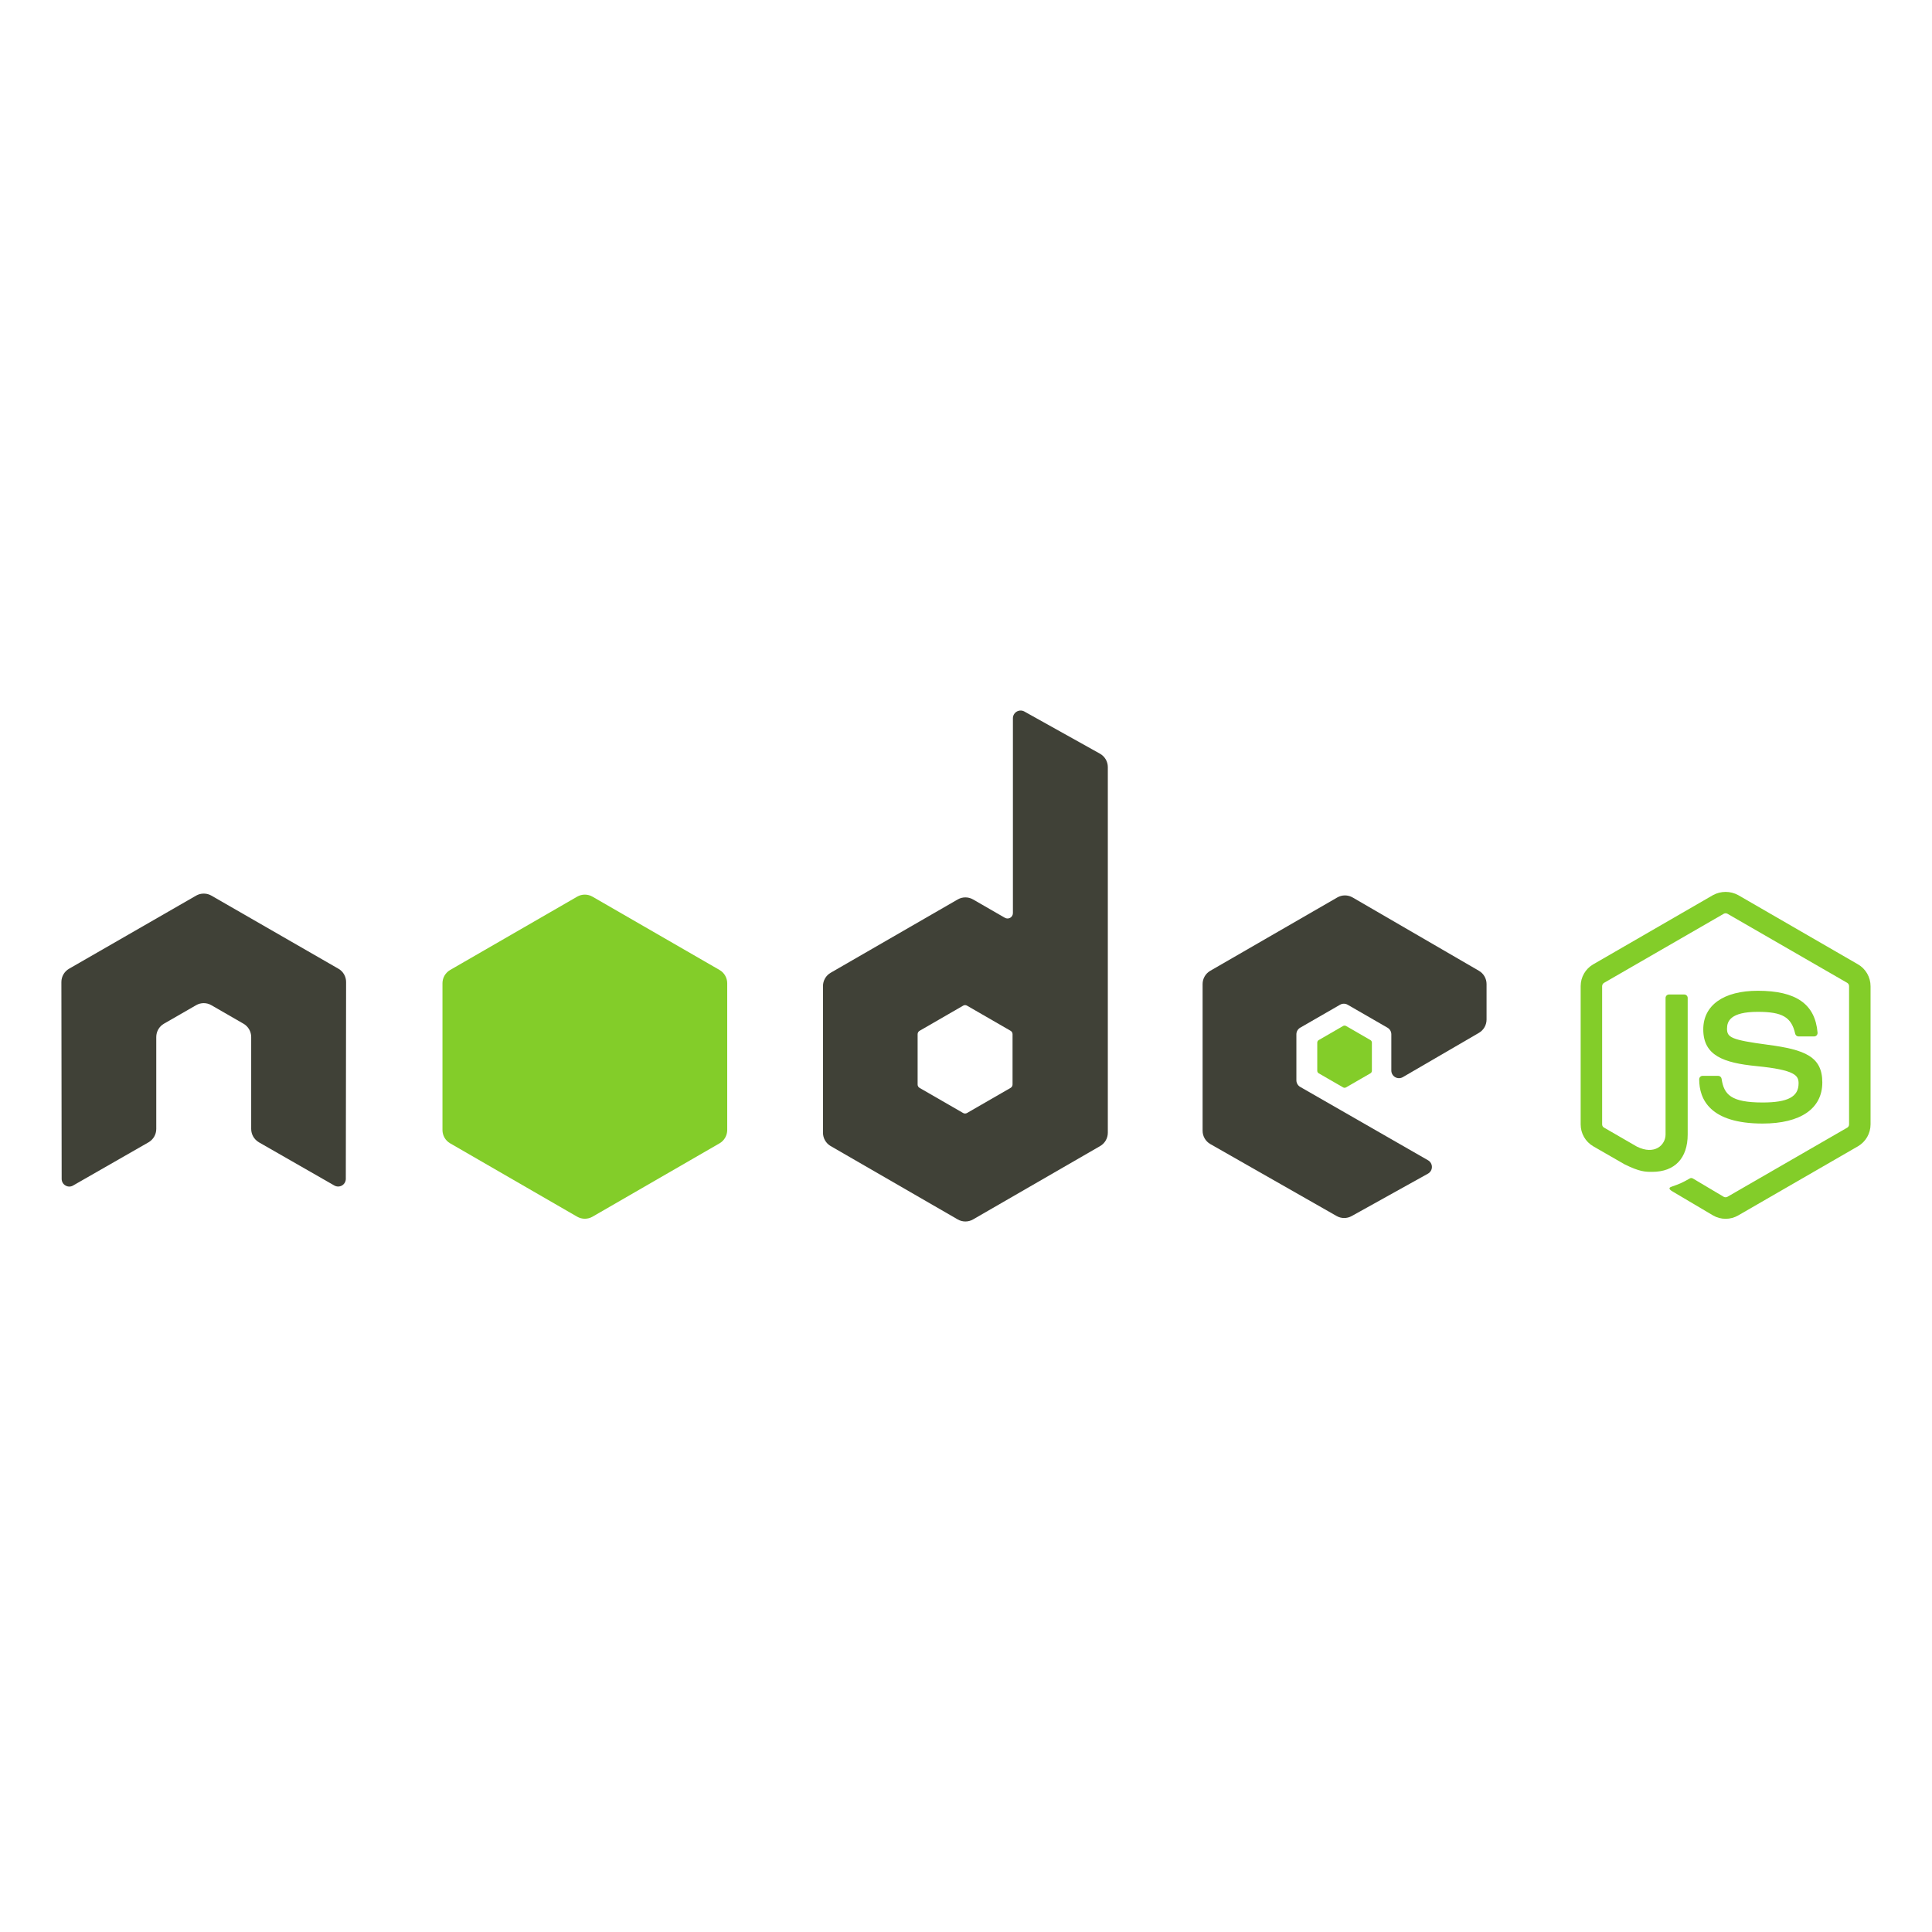
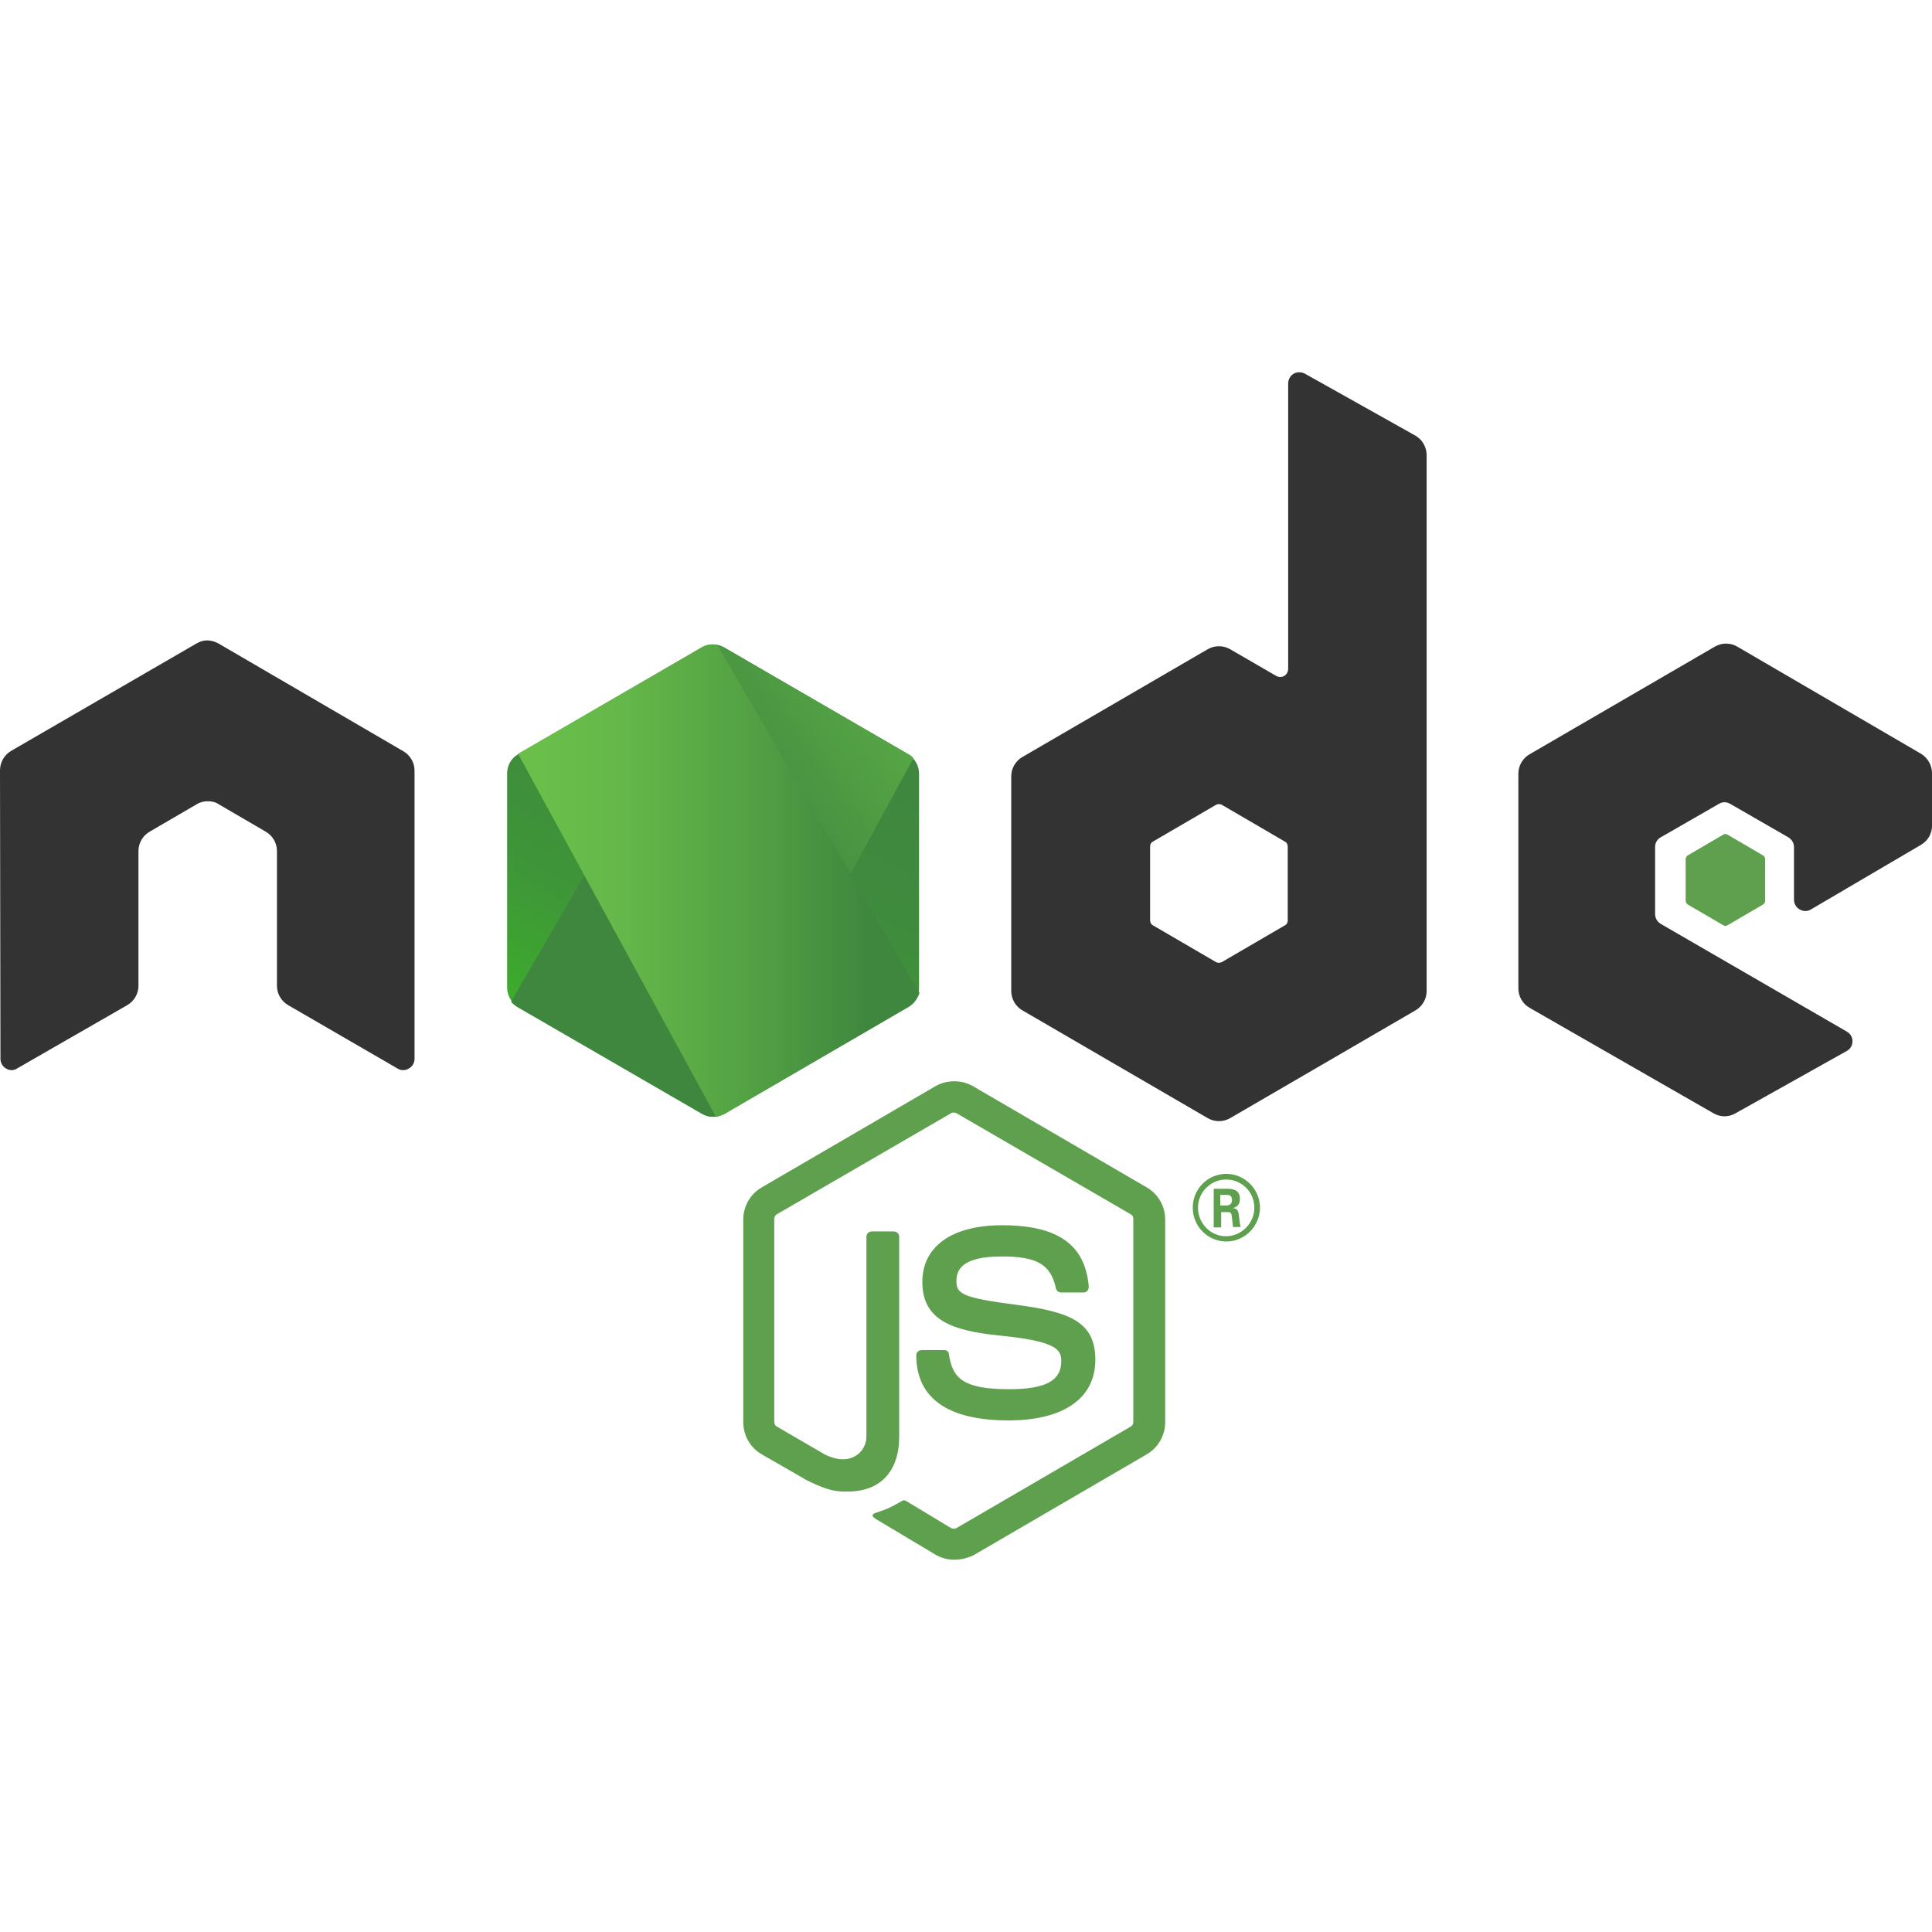
<svg xmlns="http://www.w3.org/2000/svg" viewBox="0 0 128 128">
-   <path fill="#83CD29" d="M114.325 80.749c-.29 0-.578-.076-.832-.224l-2.65-1.568c-.396-.221-.203-.3-.072-.345.528-.184.635-.227 1.198-.545.059-.033.136-.021.197.015l2.035 1.209a.261.261 0 00.246 0l7.937-4.581a.248.248 0 00.122-.215v-9.16a.256.256 0 00-.123-.219l-7.934-4.577a.254.254 0 00-.245 0l-7.933 4.578a.259.259 0 00-.125.218v9.16c0 .088.049.171.125.212l2.174 1.257c1.18.589 1.903-.105 1.903-.803v-9.045c0-.127.103-.228.23-.228h1.007c.125 0 .229.101.229.228v9.045c0 1.574-.857 2.477-2.35 2.477-.459 0-.82 0-1.828-.496l-2.081-1.198a1.676 1.676 0 01-.832-1.448v-9.16c0-.595.317-1.15.832-1.446l7.937-4.587a1.743 1.743 0 011.667 0l7.937 4.587c.514.297.833.852.833 1.446v9.16a1.68 1.68 0 01-.833 1.448l-7.937 4.582a1.651 1.651 0 01-.834.223m2.453-6.311c-3.475 0-4.202-1.595-4.202-2.932a.23.23 0 01.23-.229h1.026a.23.23 0 01.228.194c.154 1.045.617 1.572 2.718 1.572 1.671 0 2.383-.378 2.383-1.266 0-.512-.202-.891-2.8-1.146-2.172-.215-3.515-.694-3.515-2.433 0-1.601 1.35-2.557 3.612-2.557 2.543 0 3.801.883 3.96 2.777a.235.235 0 01-.06.176.236.236 0 01-.168.073h-1.031a.228.228 0 01-.223-.179c-.248-1.1-.848-1.451-2.479-1.451-1.825 0-2.037.637-2.037 1.112 0 .577.25.745 2.715 1.071 2.439.323 3.598.779 3.598 2.494.001 1.733-1.441 2.724-3.955 2.724" />
-   <path fill="#404137" d="M97.982 68.43c.313-.183.506-.517.506-.88v-2.354c0-.362-.192-.696-.506-.879l-8.364-4.856a1.017 1.017 0 00-1.019-.002l-8.416 4.859a1.018 1.018 0 00-.508.88v9.716c0 .365.196.703.514.884l8.363 4.765c.308.177.686.178.997.006l5.058-2.812a.508.508 0 00.006-.885l-8.468-4.86a.507.507 0 01-.256-.44v-3.046c0-.182.097-.349.254-.439l2.637-1.52a.505.505 0 01.507 0l2.637 1.52a.507.507 0 01.255.439v2.396a.507.507 0 00.764.44l5.039-2.932" />
-   <path fill="#83CD29" d="M88.984 67.974a.2.2 0 01.195 0l1.615.933c.06.035.097.1.097.169v1.865c0 .07-.037.134-.097.169l-1.615.932a.194.194 0 01-.195 0l-1.614-.932a.194.194 0 01-.098-.169v-1.865c0-.069.037-.134.098-.169l1.614-.933" />
-   <path fill="#404137" d="M67.083 71.854c0 .09-.048.174-.127.22l-2.89 1.666a.251.251 0 01-.254 0l-2.89-1.666a.255.255 0 01-.127-.22v-3.338c0-.09.049-.175.127-.221l2.89-1.668a.248.248 0 01.255 0l2.891 1.668a.258.258 0 01.126.221v3.338zm.781-24.716a.511.511 0 00-.756.444v12.915a.359.359 0 01-.177.308.359.359 0 01-.356 0l-2.108-1.215a1.017 1.017 0 00-1.015 0l-8.418 4.858a1.018 1.018 0 00-.509.881v9.719c0 .363.194.698.508.881l8.418 4.861c.314.182.702.182 1.017 0l8.42-4.861a1.02 1.02 0 00.508-.881V50.821c0-.368-.2-.708-.521-.888l-5.011-2.795" />
-   <path fill="#83CD29" d="M38.238 59.407a1.014 1.014 0 011.016 0l8.418 4.857c.314.182.508.518.508.881v9.722c0 .363-.194.699-.508.881l-8.417 4.861a1.02 1.02 0 01-1.017 0l-8.415-4.861a1.02 1.02 0 01-.508-.881v-9.723c0-.362.194-.698.508-.88l8.415-4.857" />
-   <path fill="#404137" d="M22.93 65.064c0-.366-.192-.702-.508-.883l-8.415-4.843a.99.99 0 00-.464-.133h-.087a.993.993 0 00-.464.133l-8.416 4.843a1.02 1.02 0 00-.509.883l.018 13.04c0 .182.095.351.254.439a.487.487 0 00.505 0l5-2.864c.316-.188.509-.519.509-.882v-6.092c0-.364.192-.699.507-.881l2.13-1.226a.994.994 0 01.508-.137c.174 0 .352.044.507.137l2.128 1.226c.315.182.509.517.509.881v6.092c0 .363.195.696.509.882l5 2.864a.508.508 0 00.76-.439l.019-13.04" />
+   <path fill="#5fa04e" d="M114.313 55.254a.26.26 0 0 0-.145.044l-2.346 1.37a.3.3 0 0 0-.142.26v2.74c0 .116.055.204.142.262l2.346 1.368a.262.262 0 0 0 .29 0l2.342-1.368a.308.308 0 0 0 .145-.263V56.93a.303.303 0 0 0-.145-.26l-2.343-1.371a.26.26 0 0 0-.144-.044zM63.22 71.638c-.427 0-.852.104-1.214.308l-11.549 6.727a2.457 2.457 0 0 0-1.214 2.124V94.22c0 .874.462 1.69 1.214 2.128l3.04 1.746c1.476.728 1.997.726 2.662.726 2.17 0 3.415-1.339 3.415-3.64V81.935a.356.356 0 0 0-.348-.351h-1.474a.356.356 0 0 0-.35.351v13.248c0 1.019-1.069 2.04-2.776 1.167l-3.155-1.835c-.116-.058-.175-.206-.175-.322V80.767c0-.116.059-.26.175-.319l11.545-6.697c.087-.058.233-.058.349 0l11.548 6.697c.115.059.172.174.172.32v13.424c0 .145-.057.264-.172.322l-11.548 6.727c-.087.058-.233.058-.349 0l-2.951-1.779c-.087-.058-.203-.087-.29-.029-.81.466-.952.527-1.734.789-.174.058-.463.173.115.493l3.85 2.302c.376.203.78.319 1.214.319.434 0 .867-.115 1.214-.26l11.549-6.727a2.463 2.463 0 0 0 1.214-2.128V80.797c0-.874-.462-1.687-1.214-2.124l-11.549-6.727a2.488 2.488 0 0 0-1.214-.308Zm18.03 6.13a2.236 2.236 0 0 0-2.227 2.243 2.236 2.236 0 0 0 2.227 2.242c1.217 0 2.228-1.019 2.228-2.242a2.254 2.254 0 0 0-2.228-2.242zm-.03.379a1.86 1.86 0 0 1 1.883 1.864c0 1.02-.84 1.894-1.882 1.894-1.012 0-1.852-.846-1.852-1.894s.869-1.864 1.852-1.864zm-.809.611v2.562h.494v-1.016h.434c.174 0 .231.058.26.203 0 .03.086.67.086.786h.52c-.058-.116-.087-.466-.116-.67-.028-.32-.056-.553-.404-.582.174-.059.463-.146.463-.612 0-.67-.58-.67-.868-.67zm.435.408h.404c.146 0 .376 0 .376.349 0 .116-.056.351-.376.351h-.405zm-14.47 2.01c-3.3 0-5.268 1.398-5.268 3.757 0 2.534 1.968 3.23 5.123 3.551 3.79.379 4.08.933 4.08 1.69 0 1.31-1.044 1.864-3.475 1.864-3.068 0-3.733-.758-3.965-2.301 0-.175-.142-.29-.316-.29H61.05a.35.35 0 0 0-.346.349c0 1.98 1.041 4.31 6.107 4.31 3.645 0 5.758-1.458 5.758-4.02 0-2.505-1.68-3.174-5.238-3.64-3.59-.466-3.965-.728-3.965-1.572 0-.699.318-1.63 2.98-1.63 2.373 0 3.269.525 3.617 2.126a.34.34 0 0 0 .319.26h1.533c.088 0 .175-.057.234-.115a.476.476 0 0 0 .085-.263c-.231-2.795-2.053-4.077-5.758-4.077z" />
+   <path fill="#333" d="M86.072 24.664a.71.71 0 0 0-.352.089.755.755 0 0 0-.375.638V44.32c0 .174-.09.35-.263.466a.549.549 0 0 1-.52 0l-3.066-1.775a1.486 1.486 0 0 0-1.478 0L67.75 50.146a1.48 1.48 0 0 0-.753 1.279v14.24c0 .524.29 1.02.753 1.282l12.27 7.135a1.486 1.486 0 0 0 1.477 0l12.269-7.135c.463-.262.753-.758.753-1.282V30.168c0-.553-.29-1.05-.753-1.311l-7.32-4.104a.836.836 0 0 0-.373-.089zM13.687 42.43c-.231 0-.462.084-.664.2L.753 49.739A1.493 1.493 0 0 0 0 51.047l.03 19.102c0 .263.143.525.375.642a.656.656 0 0 0 .724 0l7.294-4.193c.463-.262.75-.758.75-1.282v-8.94c0-.524.29-1.02.754-1.282l3.096-1.805c.231-.146.493-.204.753-.204s.521.058.724.204l3.096 1.805c.463.262.753.758.753 1.282v8.94c0 .524.288 1.02.75 1.282l7.236 4.193a.704.704 0 0 0 .753 0 .724.724 0 0 0 .376-.642V51.047c0-.524-.29-1.02-.754-1.283L14.47 42.63a1.763 1.763 0 0 0-.664-.201Zm100.667.21c-.253 0-.504.066-.736.198l-12.272 7.131c-.463.262-.75.758-.75 1.283v14.24c0 .524.287 1.02.75 1.282l12.184 6.987a1.43 1.43 0 0 0 1.447 0l7.38-4.133a.724.724 0 0 0 .375-.642.724.724 0 0 0-.375-.64L110.03 61.21a.76.76 0 0 1-.375-.641v-4.456a.72.72 0 0 1 .375-.64l3.85-2.214a.705.705 0 0 1 .753 0l3.846 2.213a.762.762 0 0 1 .378.641v3.495c0 .263.144.525.375.641a.704.704 0 0 0 .754 0l7.291-4.28a1.46 1.46 0 0 0 .724-1.283v-3.465c0-.524-.29-1.017-.724-1.28l-12.184-7.104a1.499 1.499 0 0 0-.738-.198zM80.757 53.274c.065 0 .131.015.19.045l4.194 2.446c.116.058.175.202.175.319v4.892c0 .146-.059.264-.175.322l-4.195 2.446a.431.431 0 0 1-.378 0l-4.195-2.446c-.116-.058-.175-.205-.175-.322v-4.892c0-.146.06-.261.175-.32l4.195-2.445a.425.425 0 0 1 .19-.045z" />
+   <path fill="url(#a)" d="M47.982 42.893a1.484 1.484 0 0 0-1.476 0L34.322 49.97a1.456 1.456 0 0 0-.724 1.281v14.181c0 .525.29 1.02.724 1.282l12.184 7.076a1.484 1.484 0 0 0 1.476 0l12.183-7.076c.463-.262.724-.757.724-1.282V51.251c0-.524-.29-1.02-.724-1.281z" />
+   <path fill="url(#b)" d="m60.194 49.97-12.241-7.077a1.996 1.996 0 0 0-.376-.145L33.859 66.364c.116.146.26.262.405.35l12.242 7.076c.347.204.752.262 1.128.145l12.879-23.703a.905.905 0 0 0-.319-.262z" />
+   <path fill="url(#c)" d="M60.194 66.713c.348-.204.608-.553.724-.932l-13.4-23.063c-.346-.058-.723-.029-1.041.175L34.322 49.94l13.11 24.053c.173-.029.376-.087.55-.175z" />
+   <defs>
+     <linearGradient id="a" x1="34.513" x2="27.157" y1="15.535" y2="30.448" gradientTransform="translate(0 24.664) scale(1.51263)" gradientUnits="userSpaceOnUse">
+       <stop stop-color="#3F873F" />
+       <stop offset=".33" stop-color="#3F8B3D" />
+       <stop offset=".637" stop-color="#3E9638" />
+       <stop offset=".934" stop-color="#3DA92E" />
+       <stop offset="1" stop-color="#3DAE2B" />
+     </linearGradient>
+     <linearGradient id="b" x1="30.009" x2="50.533" y1="23.359" y2="8.288" gradientTransform="translate(0 24.664) scale(1.51263)" gradientUnits="userSpaceOnUse">
+       <stop offset=".138" stop-color="#3F873F" />
+       <stop offset=".402" stop-color="#52A044" />
+       <stop offset=".713" stop-color="#64B749" />
+       <stop offset=".908" stop-color="#6ABF4B" />
+     </linearGradient>
+     <linearGradient id="c" x1="21.917" x2="40.555" y1="22.261" y2="22.261" gradientTransform="translate(0 24.664) scale(1.51263)" gradientUnits="userSpaceOnUse">
+       <stop offset=".092" stop-color="#6ABF4B" />
+       <stop offset=".287" stop-color="#64B749" />
+       <stop offset=".598" stop-color="#52A044" />
+       <stop offset=".862" stop-color="#3F873F" />
+     </linearGradient>
+   </defs>
</svg>
